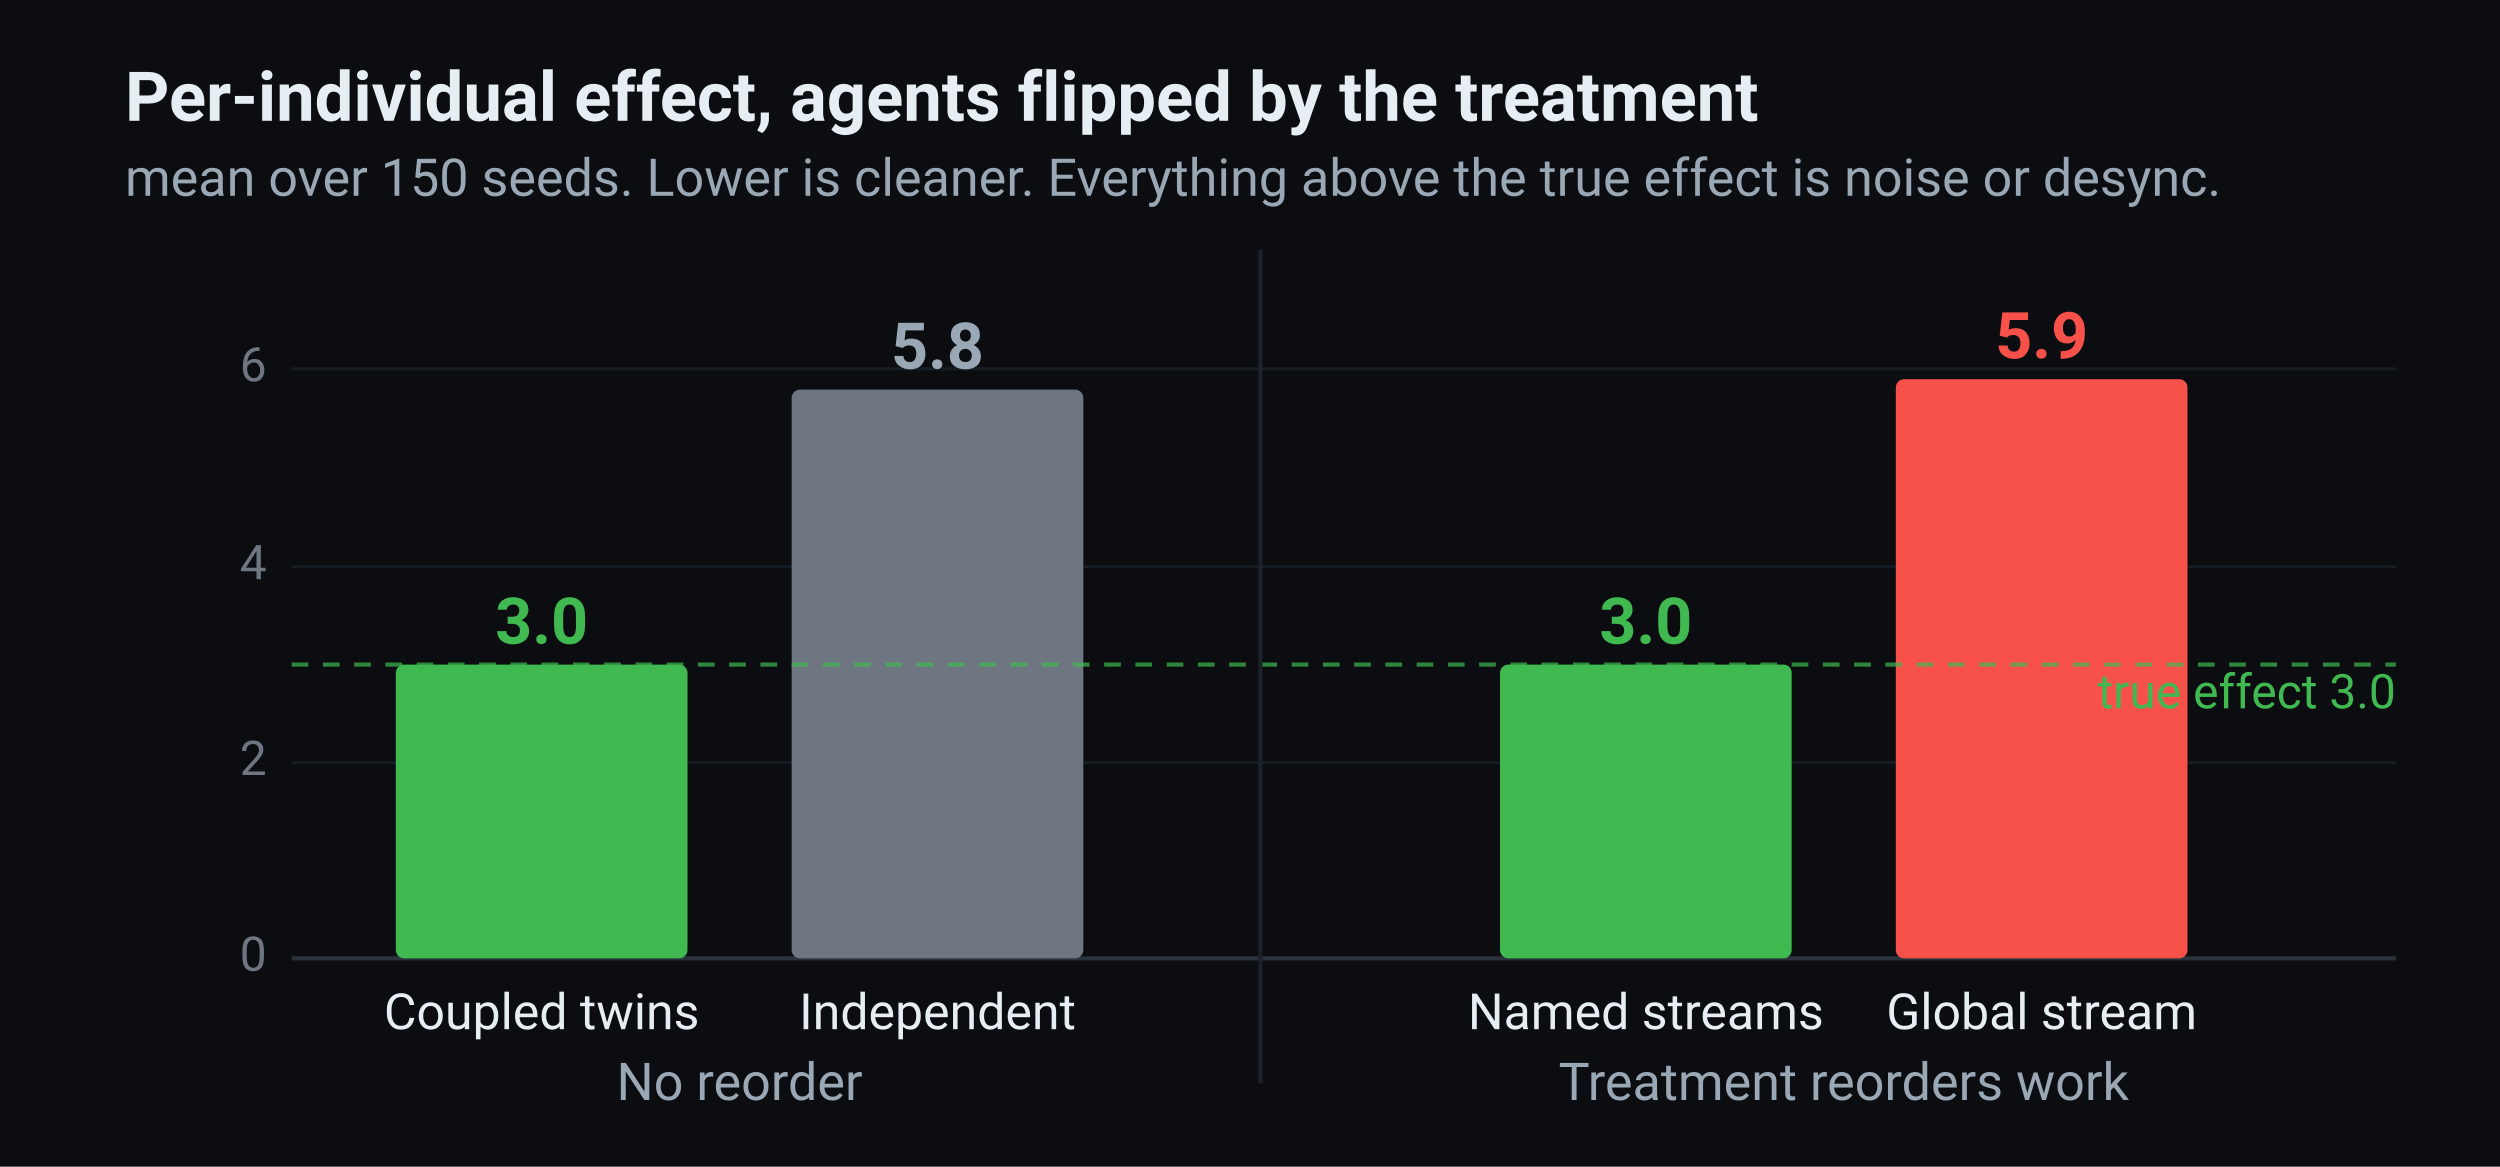
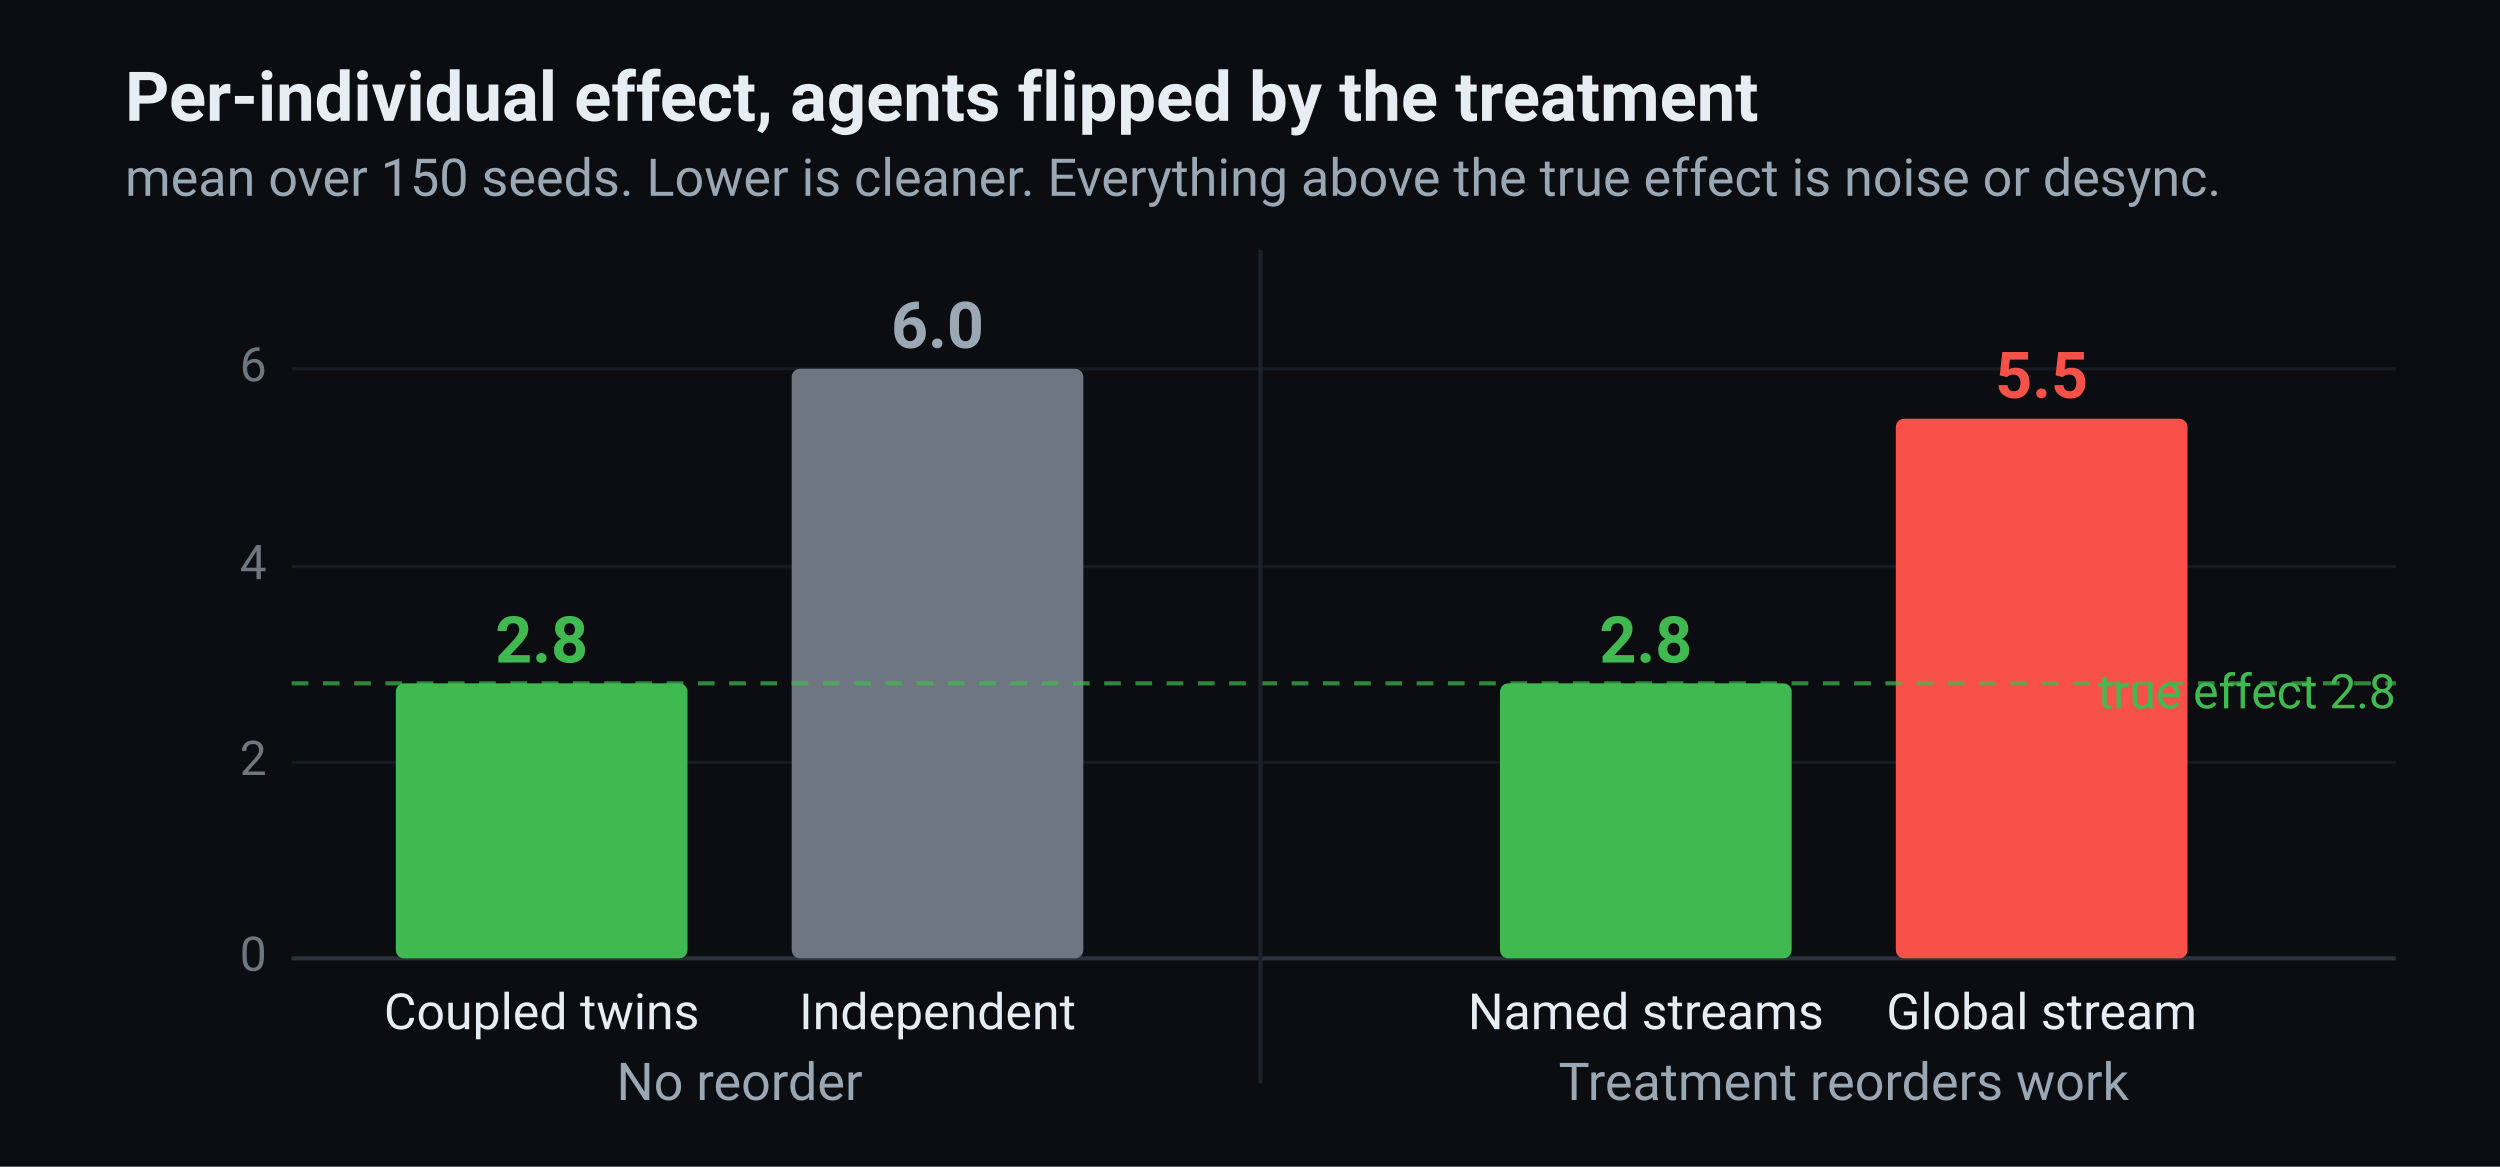
<svg xmlns="http://www.w3.org/2000/svg" viewBox="0 0 1200 560" font-family="-apple-system,Segoe UI,Roboto,Helvetica,Arial,sans-serif">
  <rect width="1200" height="560" fill="#0b0d10" />
  <text x="60" y="58" font-size="33" font-weight="700" fill="#e6edf3">Per-individual effect, agents flipped by the treatment</text>
  <text x="60" y="94" font-size="25" fill="#9aa7b4">mean over 150 seeds. Lower is cleaner. Everything above the true effect is noise or desync.</text>
  <line x1="140" y1="460" x2="1150" y2="460" stroke="#2a323c" stroke-width="2" />
  <line x1="140" y1="366" x2="1150" y2="366" stroke="#161c24" stroke-width="1.5" />
  <line x1="140" y1="272" x2="1150" y2="272" stroke="#161c24" stroke-width="1.5" />
  <line x1="140" y1="177" x2="1150" y2="177" stroke="#161c24" stroke-width="1.5" />
  <text x="128" y="466" font-size="23" fill="#6e7681" text-anchor="end">0</text>
  <text x="128" y="372" font-size="23" fill="#6e7681" text-anchor="end">2</text>
  <text x="128" y="278" font-size="23" fill="#6e7681" text-anchor="end">4</text>
  <text x="128" y="183" font-size="23" fill="#6e7681" text-anchor="end">6</text>
-   <rect x="190" y="319" width="140" height="141" rx="4" fill="#3fb950" />
-   <text x="260" y="309" font-size="31" font-weight="700" fill="#3fb950" text-anchor="middle">3.0</text>
-   <rect x="380" y="187" width="140" height="273" rx="4" fill="#6e7681" />
-   <text x="450" y="177" font-size="31" font-weight="700" fill="#9aa7b4" text-anchor="middle">5.8</text>
-   <rect x="720" y="319" width="140" height="141" rx="4" fill="#3fb950" />
-   <text x="790" y="309" font-size="31" font-weight="700" fill="#3fb950" text-anchor="middle">3.0</text>
-   <rect x="910" y="182" width="140" height="278" rx="4" fill="#f85149" />
-   <text x="980" y="172" font-size="31" font-weight="700" fill="#f85149" text-anchor="middle">5.9</text>
-   <line x1="140" y1="319" x2="1150" y2="319" stroke="#3fb950" stroke-width="2" stroke-dasharray="8 7" opacity="0.7" />
-   <text x="1150" y="340" font-size="23" fill="#3fb950" text-anchor="end">true effect 3.0</text>
+   <rect x="190" y="328" width="140" height="132" rx="4" fill="#3fb950" />
+   <text x="260" y="318" font-size="31" font-weight="700" fill="#3fb950" text-anchor="middle">2.8</text>
+   <rect x="380" y="177" width="140" height="283" rx="4" fill="#6e7681" />
+   <text x="450" y="167" font-size="31" font-weight="700" fill="#9aa7b4" text-anchor="middle">6.0</text>
+   <rect x="720" y="328" width="140" height="132" rx="4" fill="#3fb950" />
+   <text x="790" y="318" font-size="31" font-weight="700" fill="#3fb950" text-anchor="middle">2.8</text>
+   <rect x="910" y="201" width="140" height="259" rx="4" fill="#f85149" />
+   <text x="980" y="191" font-size="31" font-weight="700" fill="#f85149" text-anchor="middle">5.5</text>
+   <line x1="140" y1="328" x2="1150" y2="328" stroke="#3fb950" stroke-width="2" stroke-dasharray="8 7" opacity="0.7" />
+   <text x="1150" y="340" font-size="23" fill="#3fb950" text-anchor="end">true effect 2.8</text>
  <text x="260" y="494" font-size="24" fill="#e6edf3" text-anchor="middle">Coupled twins</text>
  <text x="450" y="494" font-size="24" fill="#e6edf3" text-anchor="middle">Independent</text>
  <text x="790" y="494" font-size="24" fill="#e6edf3" text-anchor="middle">Named streams</text>
  <text x="980" y="494" font-size="24" fill="#e6edf3" text-anchor="middle">Global stream</text>
  <line x1="605" y1="120" x2="605" y2="520" stroke="#1b222b" stroke-width="2" />
  <text x="355" y="528" font-size="25" fill="#9aa7b4" text-anchor="middle">No reorder</text>
  <text x="885" y="528" font-size="25" fill="#9aa7b4" text-anchor="middle">Treatment reorders work</text>
</svg>
